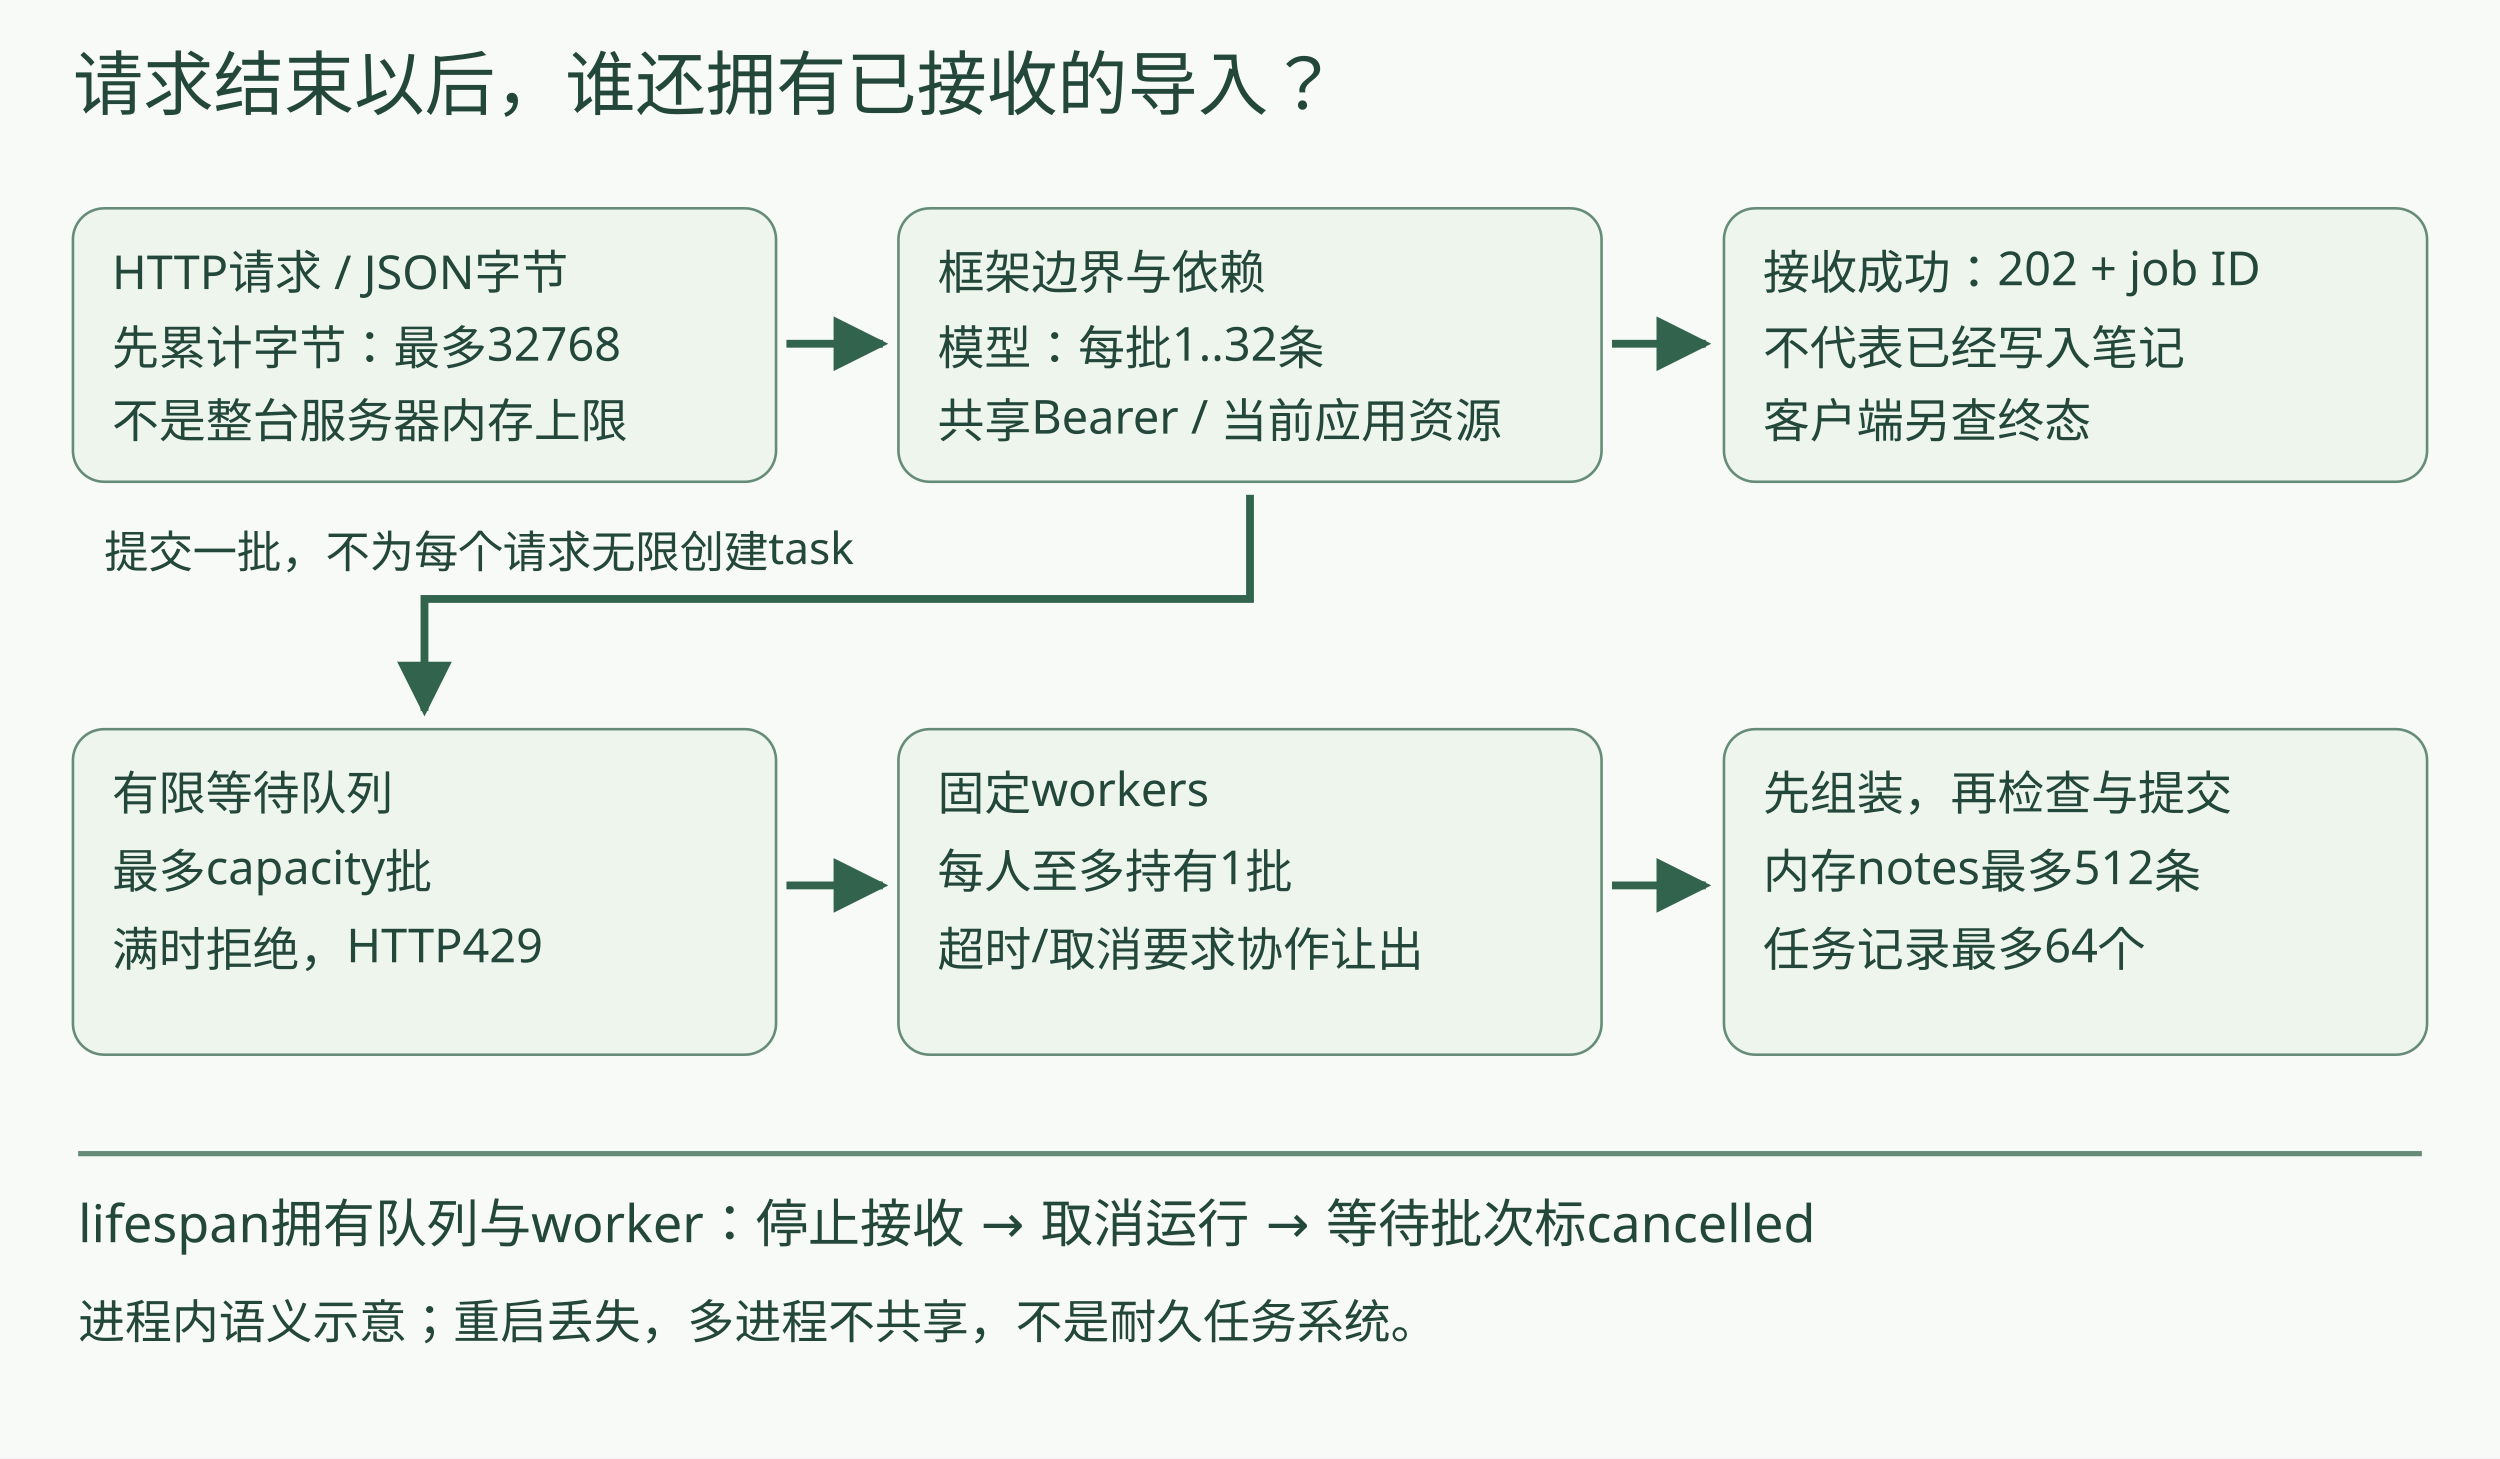
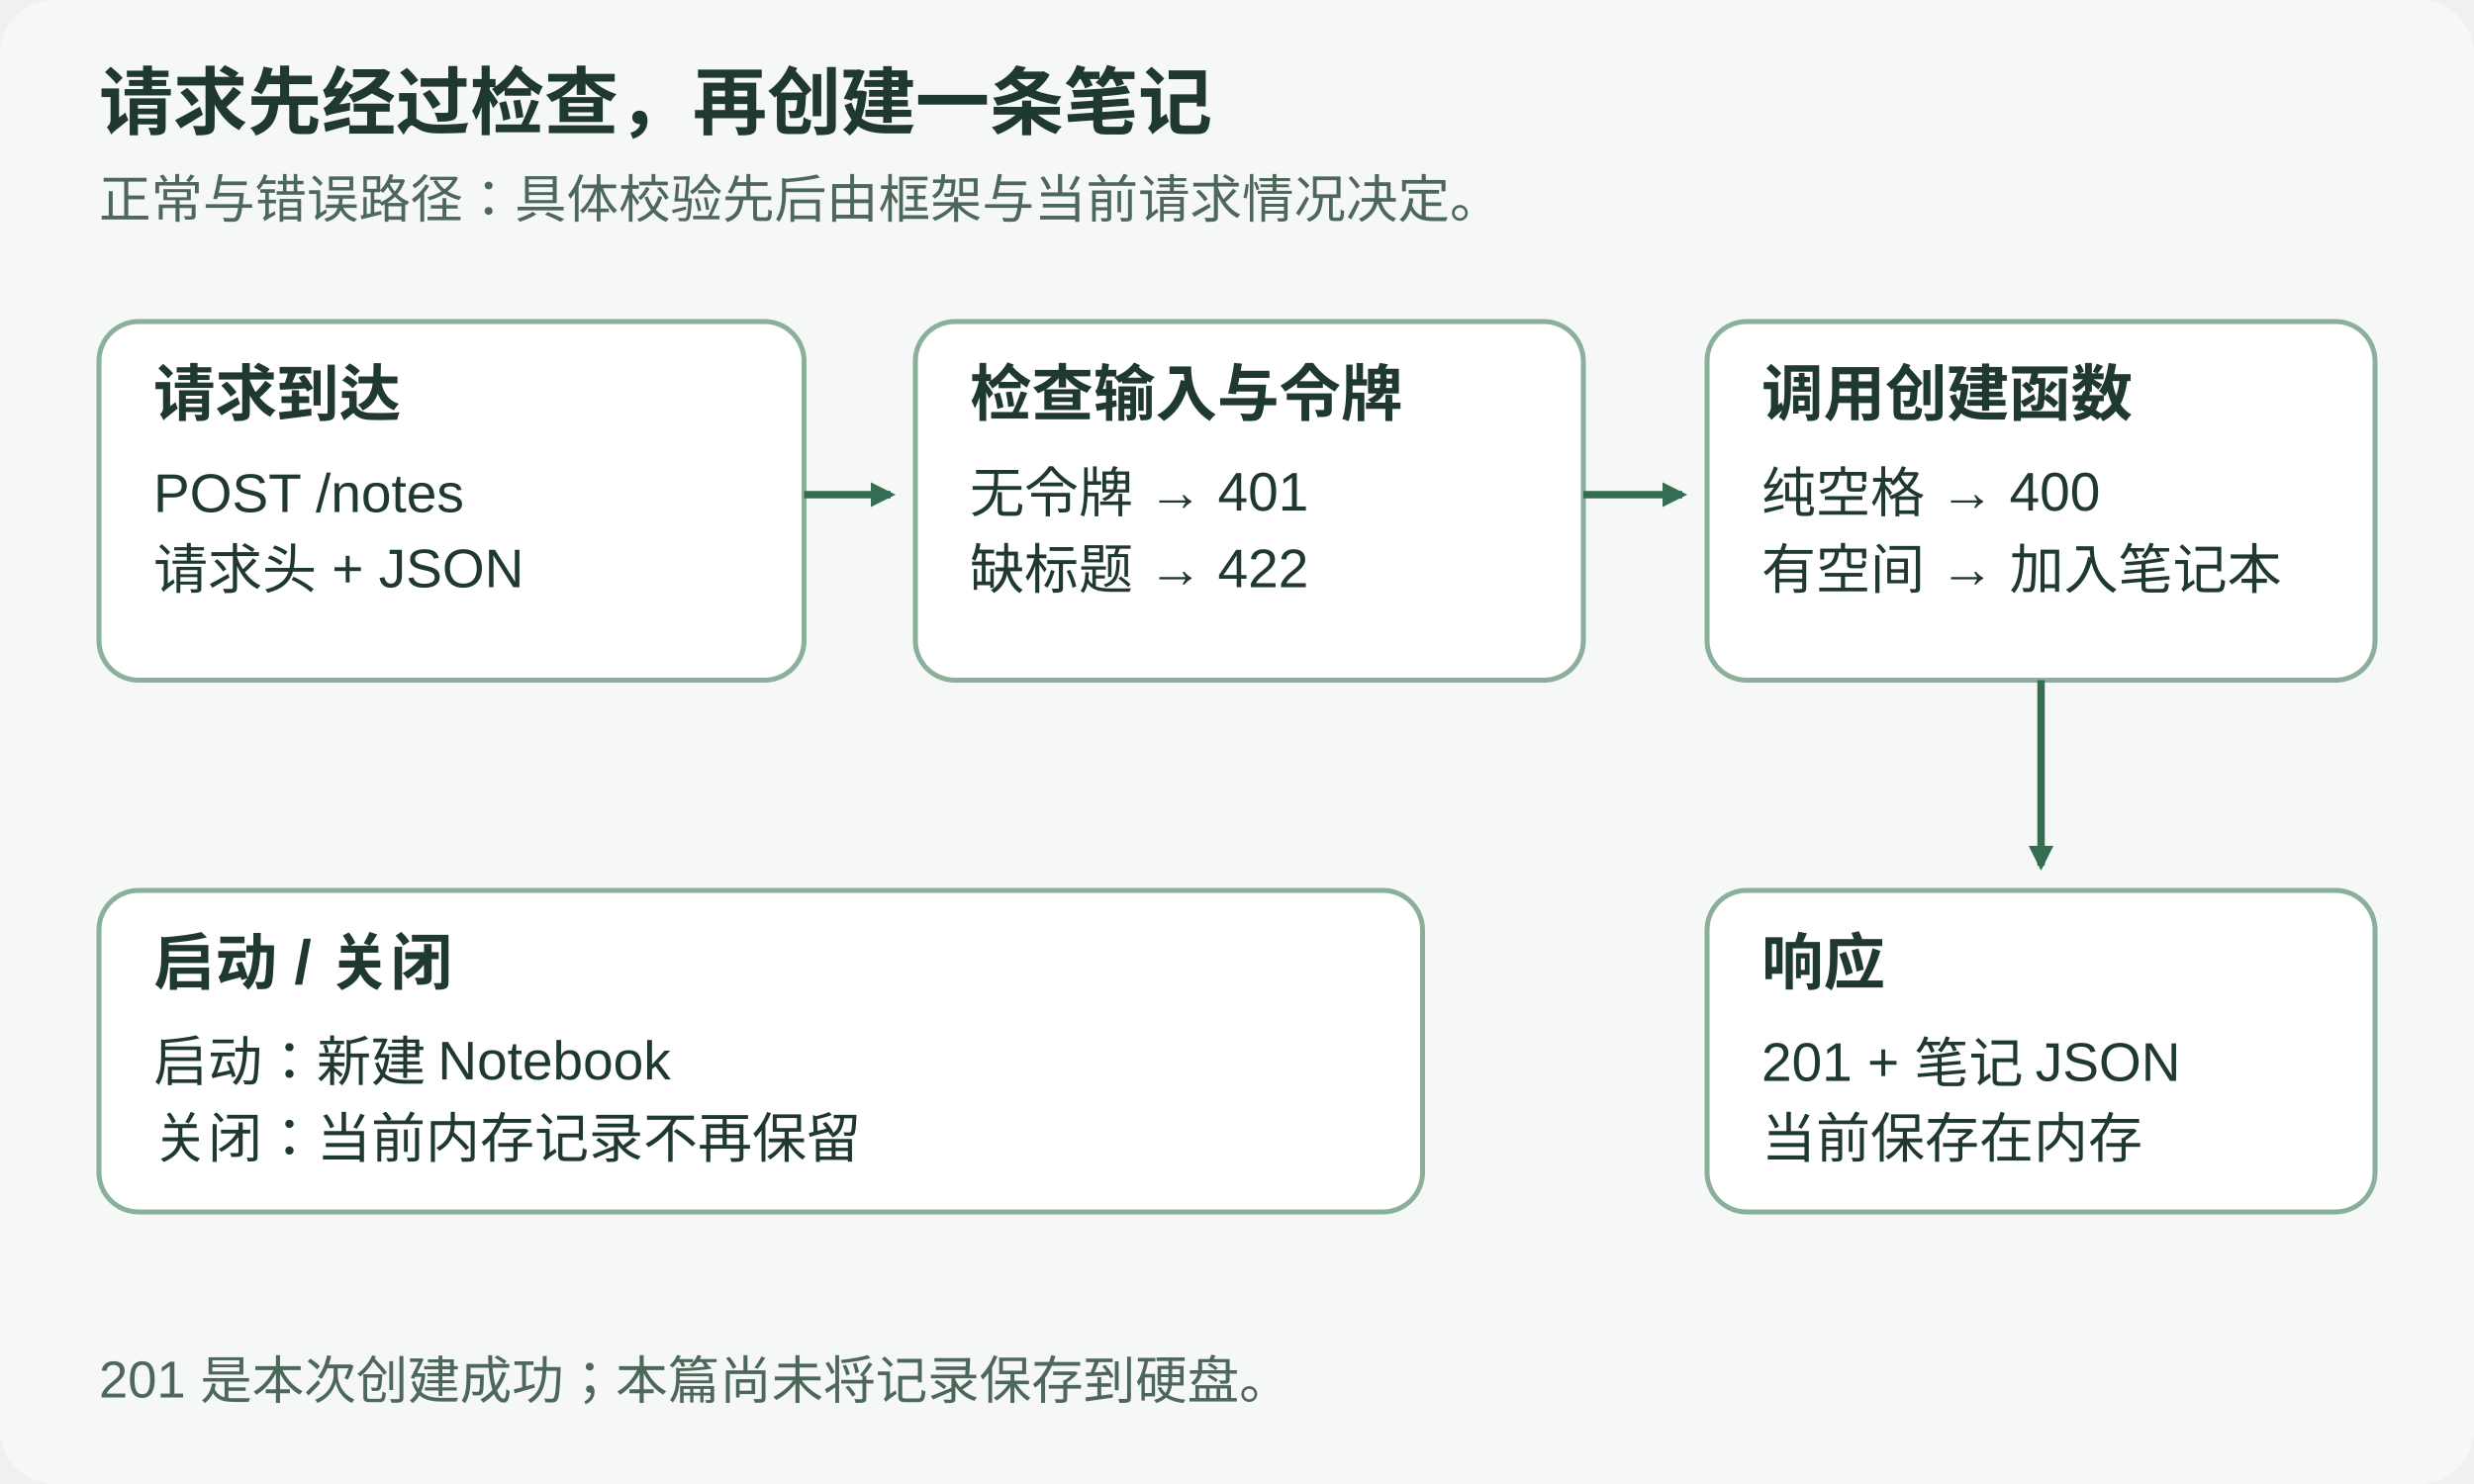
- <svg xmlns="http://www.w3.org/2000/svg" viewBox="0 0 960 560" role="img" aria-labelledby="title desc">
+ <svg xmlns="http://www.w3.org/2000/svg" width="1000" height="600" viewBox="0 0 1000 600" role="img" aria-labelledby="title desc">
  <defs>
-     <marker id="a" viewBox="0 0 10 10" refX="9" refY="5" markerWidth="7" markerHeight="7" orient="auto">
-       <path d="M0 0L10 5L0 10Z" fill="#32644d" />
+     <marker id="arrow" markerWidth="10" markerHeight="10" refX="8" refY="5" orient="auto" markerUnits="userSpaceOnUse">
+       <path d="M0 0 L10 5 L0 10 Z" fill="#356d53" />
    </marker>
  </defs>
-   <rect width="960" height="560" fill="#f7faf6" />
-   <g font-family="system-ui,sans-serif" fill="#23473b">
-     <text x="28" y="42" font-size="27">请求结束以后，谁还拥有已接收的导入？</text>
-     <g fill="#edf5ed" stroke="#668c78">
-       <rect x="28" y="80" width="270" height="105" rx="12" />
-       <rect x="345" y="80" width="270" height="105" rx="12" />
-       <rect x="662" y="80" width="270" height="105" rx="12" />
-       <rect x="28" y="280" width="270" height="125" rx="12" />
-       <rect x="345" y="280" width="270" height="125" rx="12" />
-       <rect x="662" y="280" width="270" height="125" rx="12" />
-     </g>
-     <g font-size="18">
-       <text x="43" y="111">HTTP请求 / JSON字节</text>
-       <text x="43" y="140">先累计字节：最多32768</text>
-       <text x="43" y="168">不是整台服务器内存上限</text>
-       <text x="360" y="111">框架边界与依赖</text>
-       <text x="360" y="140">模型：每批1..32条</text>
-       <text x="360" y="168">共享Bearer / 当前应用资源</text>
-       <text x="677" y="111">接收成功：202 + job ID</text>
-       <text x="677" y="140">不代表已经写入笔记</text>
-       <text x="677" y="168">客户端另查终态</text>
-       <text x="43" y="311">有限等待队列</text>
-       <text x="43" y="341">最多capacity批</text>
-       <text x="43" y="371">满时拒绝，HTTP429</text>
-       <text x="360" y="311">固定workers</text>
-       <text x="360" y="341">每人至多持有1批</text>
-       <text x="360" y="371">超时/取消要求协作让出</text>
-       <text x="677" y="311">先组装，再检查与提交</text>
-       <text x="677" y="341">内存notes最多512条</text>
-       <text x="677" y="371">任务记录最多64个</text>
-     </g>
-     <g stroke="#32644d" stroke-width="3" fill="none" marker-end="url(#a)">
-       <path d="M302 132H339" />
-       <path d="M619 132H655" />
-       <path d="M480 190V230H163V273" />
-       <path d="M302 340H339" />
-       <path d="M619 340H655" />
-     </g>
-     <text x="40" y="218" font-size="17">提交一批，不为每个请求无限创建task</text>
-     <path d="M30 443H930" stroke="#668c78" stroke-width="2" />
-     <text x="30" y="477" font-size="20">lifespan拥有队列与worker：停止接收 → 取消运行 → 等待批次标cancelled</text>
-     <text x="30" y="514" font-size="18">进程内语义示意；重启丢失，多进程不共享，不是耐久任务系统。</text>
+   <rect width="1000" height="600" rx="22" fill="#f5f8f6" />
+   <g font-family="Arial, 'PingFang SC', sans-serif">
+     <text x="40" y="52" font-size="30" fill="#20392f" font-weight="700">请求先经过检查，再创建一条笔记</text>
+     <text x="40" y="88" font-size="21" fill="#4e675b" font-weight="400">正常与错误路径：具体校验先后由框架与当前请求情况决定。</text>
+     <rect x="40" y="130" width="285" height="145" rx="16" fill="white" stroke="#8aaf9b" stroke-width="2" />
+     <text x="62" y="168" font-size="25" fill="#20392f" font-weight="650">请求到达</text>
+     <text x="62" y="207" font-size="22" fill="#20392f" font-weight="400">POST /notes</text>
+     <text x="62" y="238" font-size="22" fill="#20392f" font-weight="400">请求头 + JSON</text>
+     <rect x="370" y="130" width="270" height="145" rx="16" fill="white" stroke="#8aaf9b" stroke-width="2" />
+     <text x="392" y="168" font-size="25" fill="#20392f" font-weight="650">检查输入与令牌</text>
+     <text x="392" y="207" font-size="22" fill="#20392f" font-weight="400">无令牌 → 401</text>
+     <text x="392" y="238" font-size="22" fill="#20392f" font-weight="400">缺标题 → 422</text>
+     <rect x="690" y="130" width="270" height="145" rx="16" fill="white" stroke="#8aaf9b" stroke-width="2" />
+     <text x="712" y="168" font-size="25" fill="#20392f" font-weight="650">调用创建函数</text>
+     <text x="712" y="207" font-size="22" fill="#20392f" font-weight="400">纯空格 → 400</text>
+     <text x="712" y="238" font-size="22" fill="#20392f" font-weight="400">有空间 → 加入笔记本</text>
+     <path d="M325 200 L360 200" fill="none" stroke="#356d53" stroke-width="3" marker-end="url(#arrow)" />
+     <path d="M640 200 L680 200" fill="none" stroke="#356d53" stroke-width="3" marker-end="url(#arrow)" />
+     <rect x="690" y="360" width="270" height="130" rx="16" fill="white" stroke="#8aaf9b" stroke-width="2" />
+     <text x="712" y="398" font-size="25" fill="#20392f" font-weight="650">响应</text>
+     <text x="712" y="437" font-size="22" fill="#20392f" font-weight="400">201 + 笔记 JSON</text>
+     <text x="712" y="468" font-size="22" fill="#20392f" font-weight="400">当前保存在内存</text>
+     <path d="M825 275 L825 350" fill="none" stroke="#356d53" stroke-width="3" marker-end="url(#arrow)" />
+     <rect x="40" y="360" width="535" height="130" rx="16" fill="white" stroke="#8aaf9b" stroke-width="2" />
+     <text x="62" y="398" font-size="25" fill="#20392f" font-weight="650">启动 / 关闭</text>
+     <text x="62" y="437" font-size="22" fill="#20392f" font-weight="400">启动：新建 Notebook</text>
+     <text x="62" y="468" font-size="22" fill="#20392f" font-weight="400">关闭：当前内存记录不再保留</text>
+     <text x="40" y="565" font-size="21" fill="#4e675b" font-weight="400">201 是本次创建成功；本篇尚未将记录保存到硬盘。</text>
  </g>
</svg>
